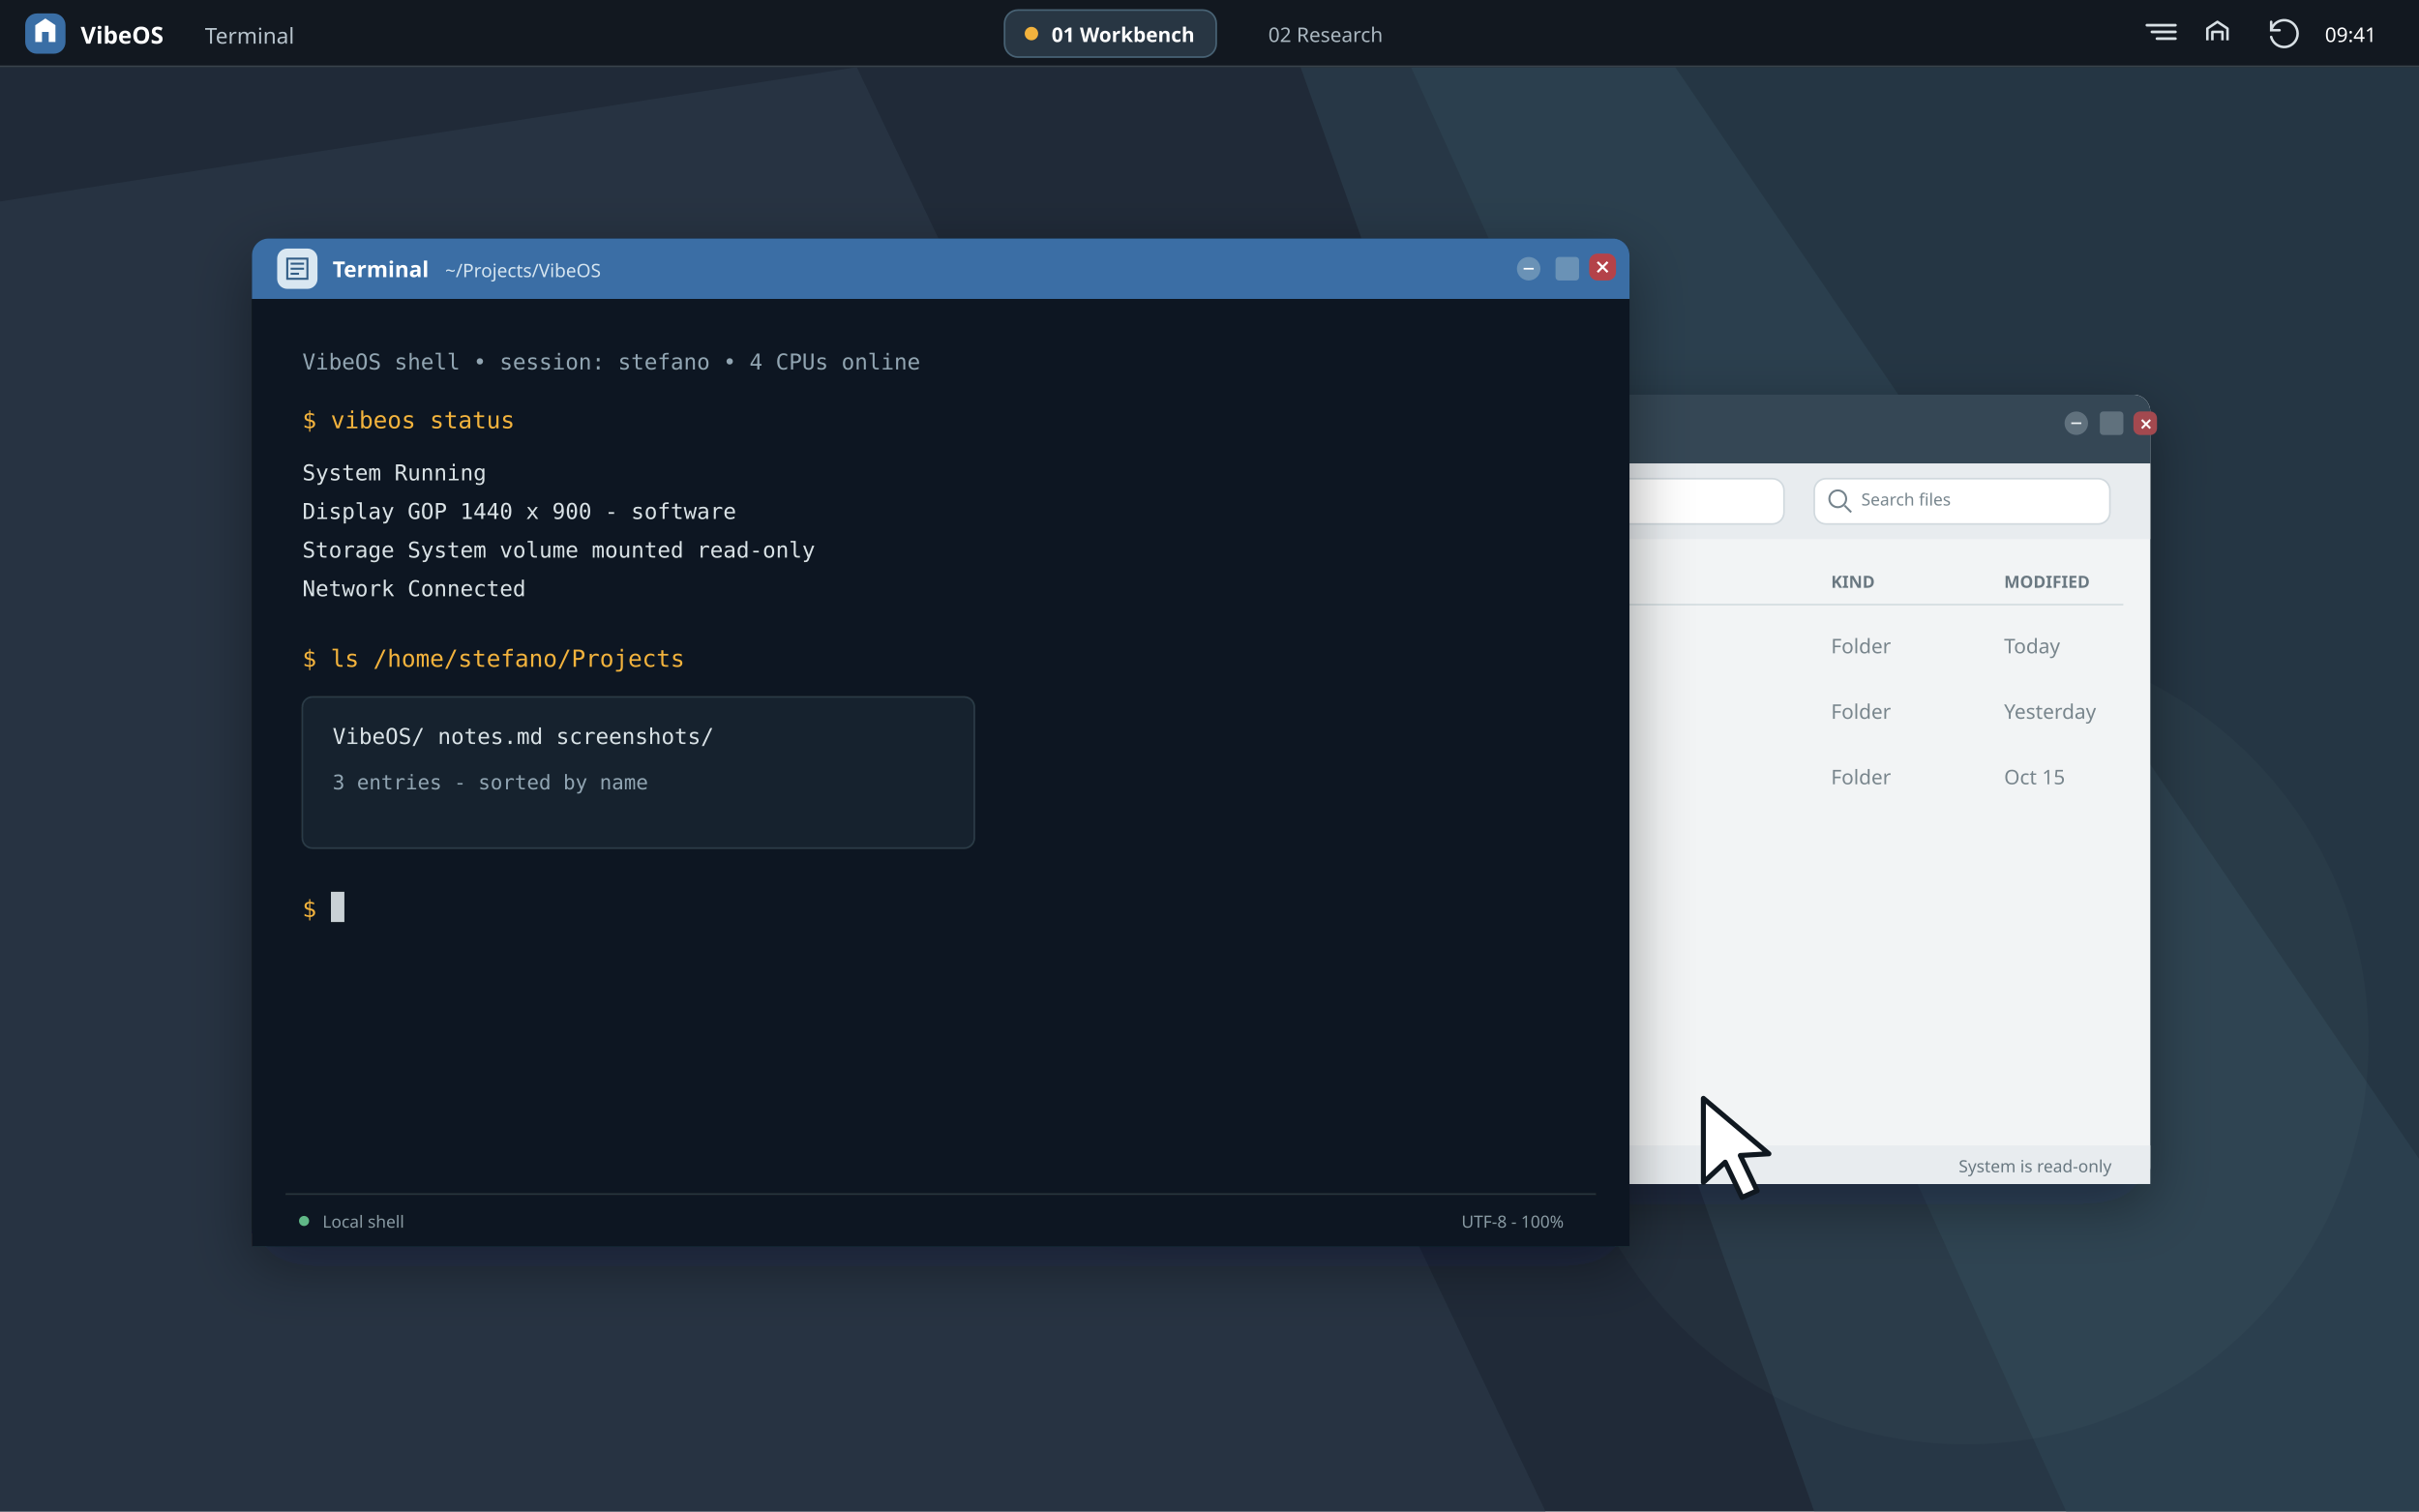
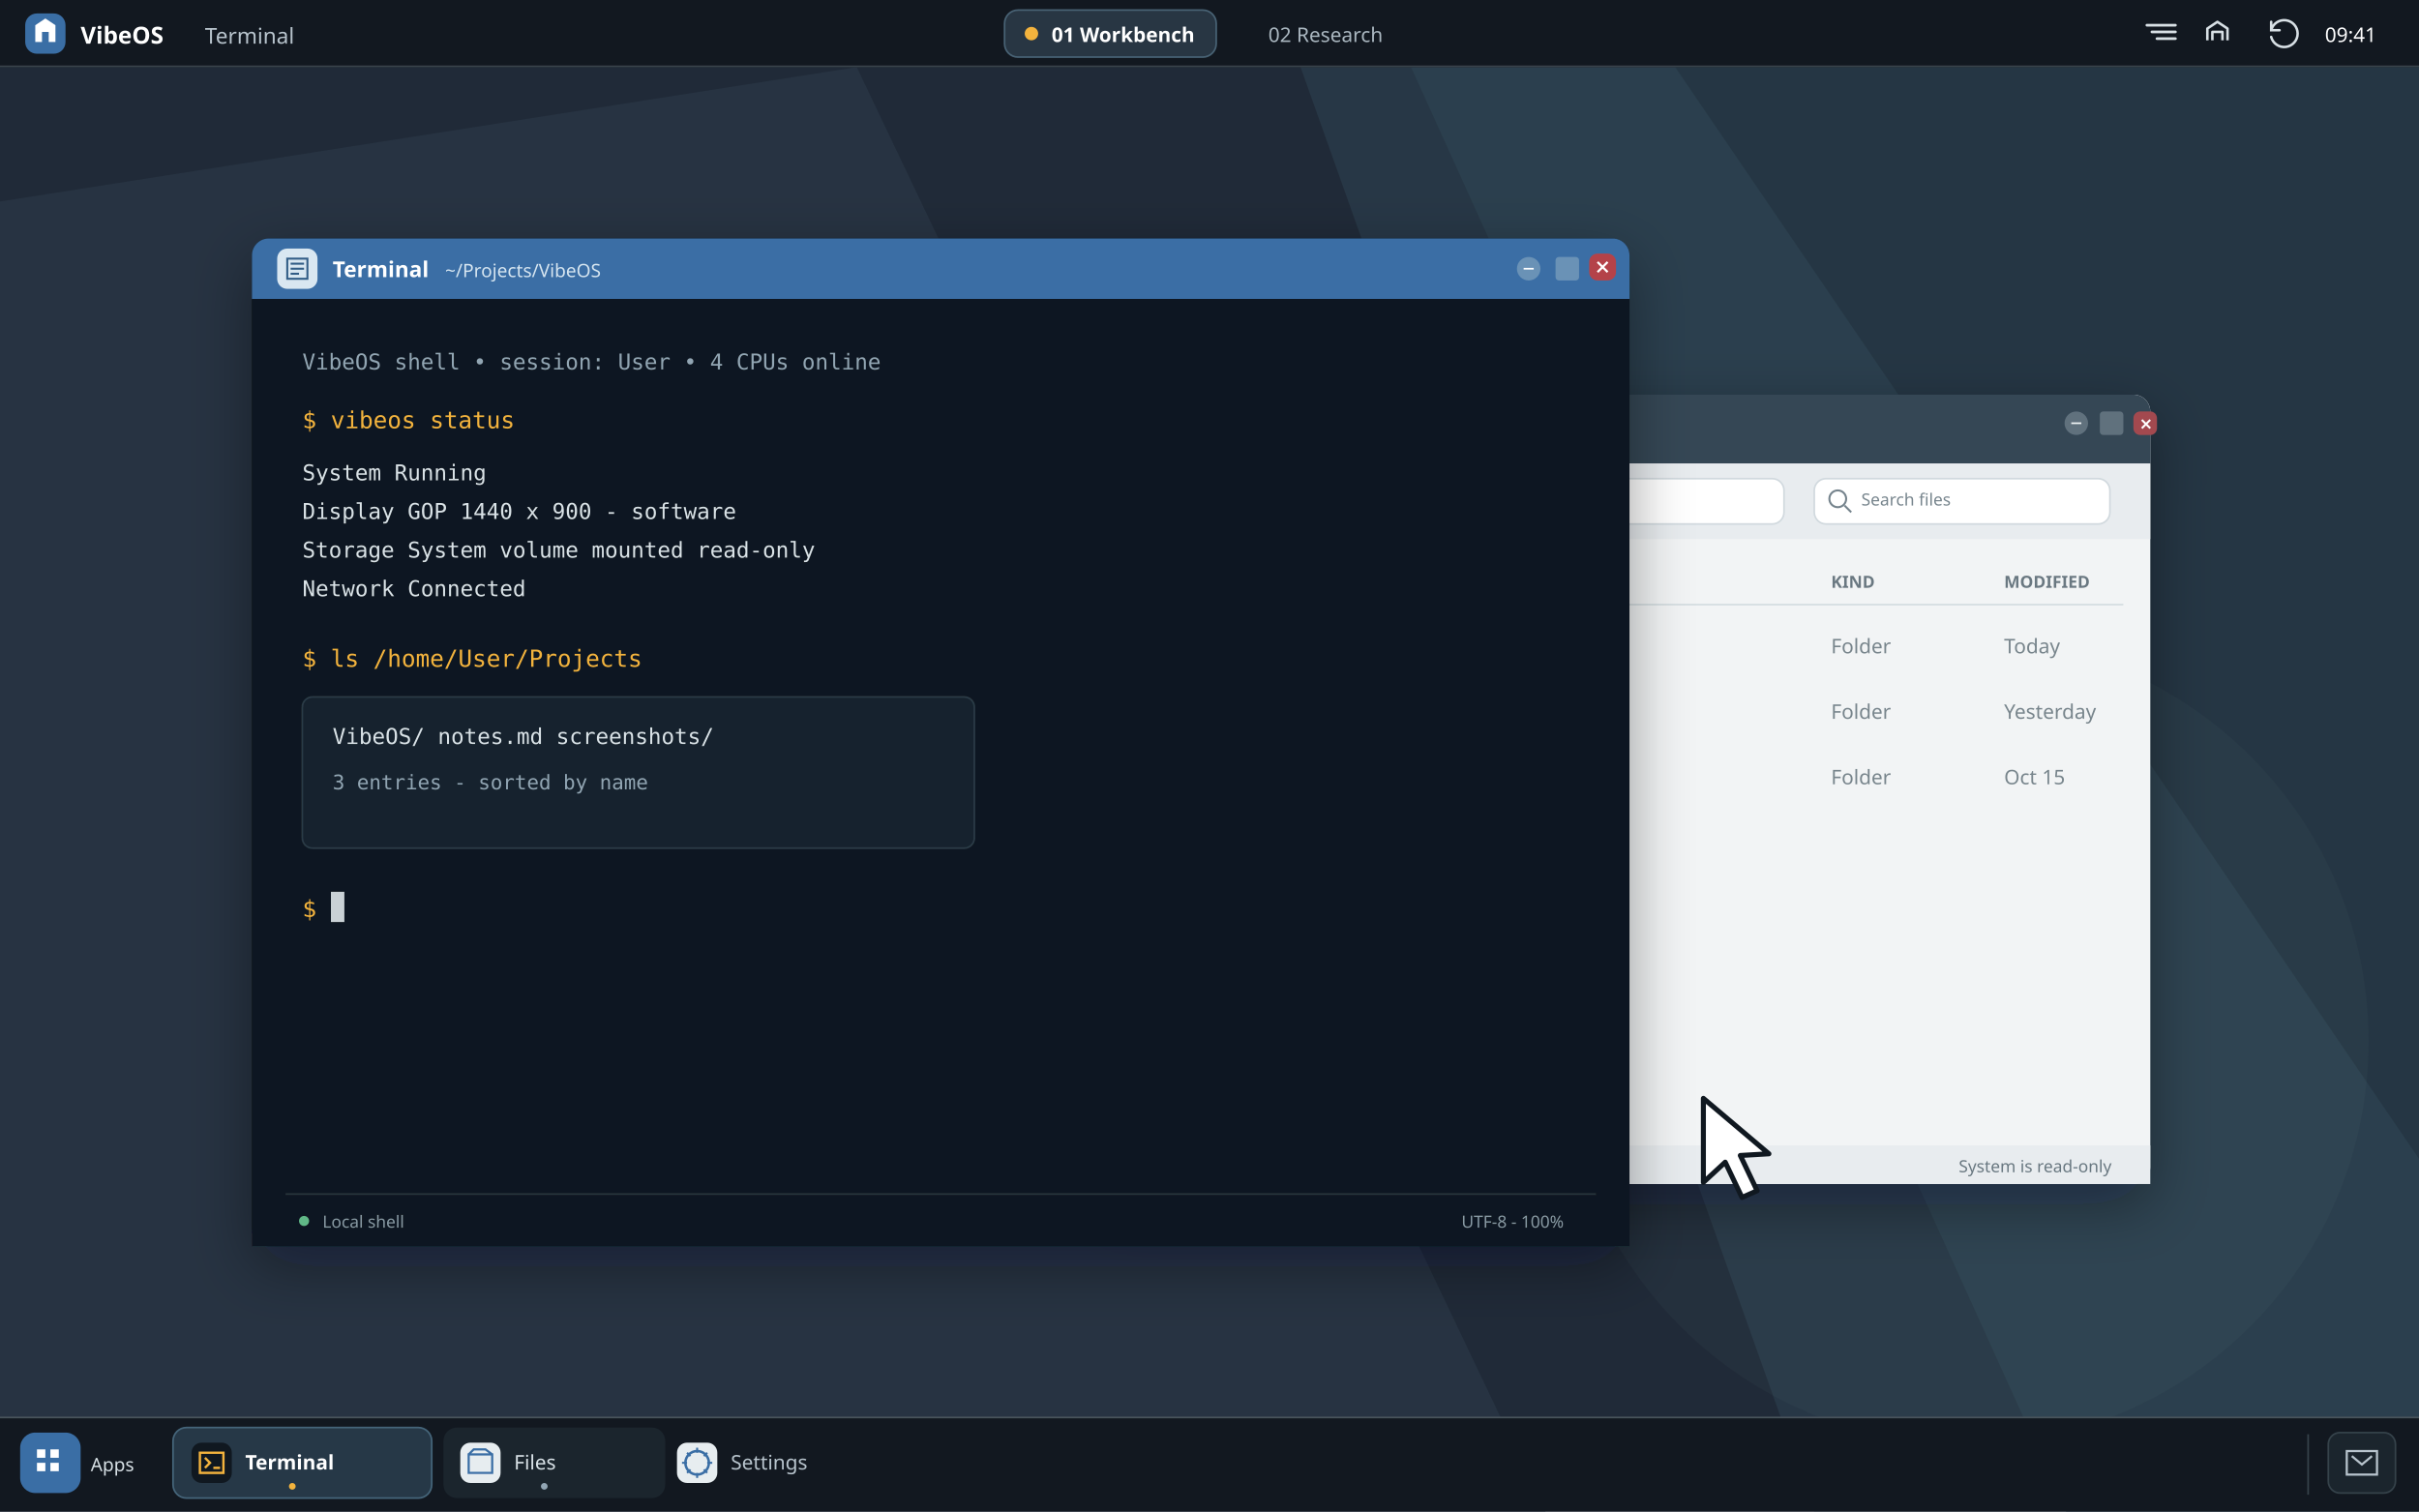
<svg xmlns="http://www.w3.org/2000/svg" width="1440" height="900" viewBox="0 0 1440 900" role="img" aria-labelledby="title desc">
  <defs>
    <filter id="shadow" x="-20%" y="-20%" width="140%" height="150%">
      <feDropShadow dx="0" dy="12" stdDeviation="18" flood-color="#071018" flood-opacity=".38" />
    </filter>
  </defs>
  <rect width="1440" height="900" fill="#202A38" />
  <path d="M0 120 510 40 920 900H0Z" fill="#2B3948" opacity=".64" />
  <path d="M840 40 1440 0v900h-210Z" fill="#273B49" opacity=".70" />
  <path d="M1080 900 760 0h210l470 690v210Z" fill="#365260" opacity=".33" />
  <circle cx="1170" cy="620" r="240" fill="#6F8C89" opacity=".055" />
  <g font-family="IBM Plex Sans, Noto Sans, sans-serif">
    <rect width="1440" height="40" fill="#121820" />
    <path d="M0 39.5H1440" stroke="#39434B" />
    <rect x="15" y="8" width="24" height="24" rx="7" fill="#3A6EA5" />
    <path d="M21 25V15l6-4 6 4v10h-4v-6h-4v6Z" fill="#FFF" />
    <text x="48" y="26" fill="#FFF" font-size="14" font-weight="600">VibeOS</text>
    <text x="122" y="26" fill="#B8C4CD" font-size="13">Terminal</text>
    <rect x="598" y="6" width="126" height="28" rx="8" fill="#283643" stroke="#486274" />
    <circle cx="614" cy="20" r="4" fill="#F3B33D" />
    <text x="626" y="25" fill="#FFF" font-size="12" font-weight="600">01 Workbench</text>
    <text x="755" y="25" fill="#AAB7C0" font-size="12">02 Research</text>
    <path d="M1278 15h17m-14 4h14m-11 4h11" stroke="#D8E0E5" stroke-width="1.6" stroke-linecap="round" />
    <path d="M1314 24v-7l6-4 6 4v7m-9 0v-5h6v5" fill="none" stroke="#D8E0E5" stroke-width="1.5" stroke-linejoin="round" />
    <path d="M1352 18a8 8 0 1 1 0 4m0-9v5h5" fill="none" stroke="#D8E0E5" stroke-width="1.5" stroke-linecap="round" />
    <text x="1384" y="25" fill="#FFF" font-size="12">09:41</text>
  </g>
  <g filter="url(#shadow)" font-family="IBM Plex Sans, Noto Sans, sans-serif">
    <rect x="660" y="235" width="620" height="470" rx="10" fill="#F2F4F5" />
    <path d="M670 235h600a10 10 0 0 1 10 10v31H660v-31a10 10 0 0 1 10-10Z" fill="#344655" />
    <rect x="674" y="244" width="20" height="20" rx="5" fill="#D8E4EB" />
    <path d="M679 250h10v9h-10zM681 248h6" fill="none" stroke="#344655" stroke-width="1.4" />
    <text x="704" y="260" fill="#E9EFF3" font-size="13" font-weight="600">Files</text>
    <circle cx="1236" cy="252" r="7" fill="#60717D" />
    <path d="M1233 252h6" stroke="#EFF3F5" />
    <rect x="1250" y="245" width="14" height="14" rx="2" fill="#60717D" />
    <rect x="1270" y="245" width="14" height="14" rx="4" fill="#A34A50" />
    <path d="m1275 250 5 5m0-5-5 5" stroke="#FFF" stroke-width="1.2" />
    <rect x="660" y="276" width="620" height="45" fill="#E8ECEF" />
    <path d="M684 298h12m-5-5-5 5 5 5m18-5h12" fill="none" stroke="#61727E" stroke-width="1.5" stroke-linecap="round" stroke-linejoin="round" />
    <rect x="742" y="285" width="320" height="27" rx="7" fill="#FFF" stroke="#D1D9DE" />
    <text x="755" y="303" fill="#44515A" font-size="11">Home  /  Projects  /  VibeOS</text>
    <rect x="1080" y="285" width="176" height="27" rx="7" fill="#FFF" stroke="#D1D9DE" />
    <circle cx="1094" cy="297" r="5" fill="none" stroke="#74838C" stroke-width="1.2" />
    <path d="m1098 301 4 4" stroke="#74838C" stroke-width="1.2" />
    <text x="1108" y="301" fill="#77858D" font-size="10">Search files</text>
    <rect x="660" y="321" width="174" height="384" fill="#E9EDF0" />
    <text x="680" y="350" fill="#53616A" font-size="10" font-weight="700" letter-spacing="1">PLACES</text>
    <rect x="671" y="361" width="152" height="30" rx="6" fill="#D7E5EE" />
    <path d="M683 371h13v10h-13zM683 371l3-3h5l2 3" fill="none" stroke="#3A6EA5" stroke-width="1.2" />
    <text x="704" y="381" fill="#1C3850" font-size="12" font-weight="600">Home</text>
    <path d="M684 405h12v10h-12z" fill="none" stroke="#75838B" stroke-width="1.2" />
    <text x="704" y="414" fill="#46535B" font-size="12">Documents</text>
    <path d="M684 437h12v10h-12z" fill="none" stroke="#75838B" stroke-width="1.2" />
    <text x="704" y="446" fill="#46535B" font-size="12">Downloads</text>
    <text x="680" y="518" fill="#53616A" font-size="10" font-weight="700" letter-spacing="1">DEVICES</text>
    <rect x="684" y="533" width="13" height="10" rx="2" fill="none" stroke="#75838B" stroke-width="1.2" />
    <text x="704" y="543" fill="#46535B" font-size="12">System (read-only)</text>
    <circle cx="816" cy="539" r="3" fill="#D49B2A" />
    <path d="M834 321v384" stroke="#D6DDE1" />
    <text x="858" y="350" fill="#6A7881" font-size="10" font-weight="700">NAME</text>
    <text x="1090" y="350" fill="#6A7881" font-size="10" font-weight="700">KIND</text>
    <text x="1193" y="350" fill="#6A7881" font-size="10" font-weight="700">MODIFIED</text>
    <path d="M850 360h414" stroke="#D5DCE0" />
    <path d="M860 372h15v13h-15zM860 372l4-4h6l5 4" fill="#D6A742" />
    <text x="887" y="389" fill="#42505A" font-size="12">Documents</text>
    <text x="1090" y="389" fill="#78858C" font-size="12">Folder</text>
    <text x="1193" y="389" fill="#78858C" font-size="12">Today</text>
    <path d="M860 411h15v13h-15zM860 411l4-4h6l5 4" fill="#D6A742" />
    <text x="887" y="428" fill="#42505A" font-size="12">Downloads</text>
    <text x="1090" y="428" fill="#78858C" font-size="12">Folder</text>
    <text x="1193" y="428" fill="#78858C" font-size="12">Yesterday</text>
    <path d="M860 450h15v13h-15zM860 450l4-4h6l5 4" fill="#D6A742" />
    <text x="887" y="467" fill="#42505A" font-size="12">Pictures</text>
    <text x="1090" y="467" fill="#78858C" font-size="12">Folder</text>
    <text x="1193" y="467" fill="#78858C" font-size="12">Oct 15</text>
    <rect x="660" y="682" width="620" height="23" fill="#E8ECEF" />
    <text x="680" y="698" fill="#687780" font-size="10">3 items</text>
    <text x="1166" y="698" fill="#687780" font-size="10">System is read-only</text>
  </g>
  <g filter="url(#shadow)" font-family="IBM Plex Sans, Noto Sans, sans-serif">
    <rect x="150" y="142" width="820" height="600" rx="10" fill="#101820" />
    <path d="M160 142h800a10 10 0 0 1 10 10v26H150v-26a10 10 0 0 1 10-10Z" fill="#3A6EA5" />
    <rect x="165" y="148" width="24" height="24" rx="6" fill="#D9E7F1" />
    <path d="M171 154h12v12h-12zM173 157h8m-8 3h8m-8 3h5" fill="none" stroke="#315D86" stroke-width="1.2" />
    <text x="198" y="165" fill="#FFF" font-size="13" font-weight="600">Terminal</text>
    <text x="265" y="165" fill="#D6E5F0" font-size="11">~/Projects/VibeOS</text>
    <circle cx="910" cy="160" r="7" fill="#6B92B6" />
    <path d="M907 160h6" stroke="#FFF" />
    <rect x="926" y="153" width="14" height="14" rx="2" fill="#6B92B6" />
    <rect x="946" y="151" width="16" height="16" rx="5" fill="#B4434A" />
    <path d="m951 156 6 6m0-6-6 6" stroke="#FFF" stroke-width="1.3" />
    <rect x="150" y="178" width="820" height="564" fill="#101820" />
-     <text x="180" y="220" fill="#91A5B3" font-family="IBM Plex Mono, monospace" font-size="13">VibeOS shell  •  session: stefano  •  4 CPUs online</text>
+     <text x="180" y="220" fill="#91A5B3" font-family="IBM Plex Mono, monospace" font-size="13">VibeOS shell  •  session: User  •  4 CPUs online</text>
    <text x="180" y="255" fill="#F3B33D" font-family="IBM Plex Mono, monospace" font-size="14">$ vibeos status</text>
    <text x="180" y="286" fill="#D9E2E7" font-family="IBM Plex Mono, monospace" font-size="13">System       Running</text>
    <text x="180" y="309" fill="#D9E2E7" font-family="IBM Plex Mono, monospace" font-size="13">Display      GOP 1440 x 900  -  software</text>
    <text x="180" y="332" fill="#D9E2E7" font-family="IBM Plex Mono, monospace" font-size="13">Storage      System volume mounted read-only</text>
    <text x="180" y="355" fill="#D9E2E7" font-family="IBM Plex Mono, monospace" font-size="13">Network      Connected</text>
-     <text x="180" y="397" fill="#F3B33D" font-family="IBM Plex Mono, monospace" font-size="14">$ ls /home/stefano/Projects</text>
+     <text x="180" y="397" fill="#F3B33D" font-family="IBM Plex Mono, monospace" font-size="14">$ ls /home/User/Projects</text>
    <rect x="180" y="415" width="400" height="90" rx="6" fill="#17232D" stroke="#2B3B47" />
    <text x="198" y="443" fill="#D9E2E7" font-family="IBM Plex Mono, monospace" font-size="13">VibeOS/  notes.md  screenshots/</text>
    <text x="198" y="470" fill="#91A5B3" font-family="IBM Plex Mono, monospace" font-size="12">3 entries  -  sorted by name</text>
    <text x="180" y="546" fill="#F3B33D" font-family="IBM Plex Mono, monospace" font-size="14">$</text>
    <rect x="197" y="531" width="8" height="18" fill="#DDE6EA" opacity=".9" />
    <path d="M170 711h780" stroke="#27343D" />
    <circle cx="181" cy="727" r="3" fill="#60B887" />
    <text x="192" y="731" fill="#8799A4" font-size="10">Local shell</text>
    <text x="870" y="731" fill="#8799A4" font-size="10">UTF-8  -  100%</text>
  </g>
  <path d="M1014 654 1014 704 1027 692 1037 713 1046 709 1036 688 1053 687Z" fill="#FFF" stroke="#101820" stroke-width="3" stroke-linejoin="round" />
+   <g id="taskbar" font-family="IBM Plex Sans, Noto Sans, sans-serif">
+     <rect y="844" width="1440" height="56" fill="#121820" />
+     <path d="M0 844H1440" stroke="#48535B" />
+     <rect x="12" y="853" width="36" height="36" rx="9" fill="#3A6EA5" />
+     <path d="M22 863h5v5h-5zm8 0h5v5h-5zm-8 8h5v5h-5zm8 0h5v5h-5z" fill="#FFF" />
+     <text x="54" y="876" fill="#D9E2E7" font-size="11">Apps</text>
+     <rect x="103" y="850" width="154" height="42" rx="8" fill="#263847" stroke="#45657A" />
+     <rect x="114" y="859" width="24" height="24" rx="6" fill="#101820" />
+     <path d="M119 865h14v12h-14zm3 3 3 3-3 3m5 0h4" fill="none" stroke="#F3B33D" stroke-width="1.4" />
+     <text x="146" y="875" fill="#FFF" font-size="12" font-weight="600">Terminal</text>
+     <circle cx="174" cy="885" r="2" fill="#F3B33D" />
+     <rect x="264" y="850" width="132" height="42" rx="8" fill="#1B252D" />
+     <rect x="274" y="859" width="24" height="24" rx="6" fill="#E7EDF0" />
+     <path d="M279 866h14v11h-14zm0 0 3-3h7l4 3" fill="none" stroke="#3A6EA5" stroke-width="1.3" />
+     <text x="306" y="875" fill="#D9E2E7" font-size="12">Files</text>
+     <circle cx="324" cy="885" r="2" fill="#91A5B3" />
+     <rect x="403" y="859" width="24" height="24" rx="6" fill="#E7EDF0" />
+     <circle cx="415" cy="871" r="7" fill="none" stroke="#3A6EA5" stroke-width="1.5" />
+     <path d="M415 862v3m0 12v3m-9-9h3m12 0h3m-15-6 2 2m8 8 2 2m0-12-2 2m-8 8-2 2" stroke="#3A6EA5" stroke-width="1.2" />
+     <text x="435" y="875" fill="#B8C4CD" font-size="12">Settings</text>
+     <path d="M1374 854v36" stroke="#35424A" />
+     <rect x="1386" y="853" width="40" height="36" rx="7" fill="#1B252D" stroke="#35424A" />
+     <path d="M1397 864h18v14h-18zm3 3 6 5 6-5" fill="none" stroke="#B8C4CD" stroke-width="1.3" />
+   </g>
</svg>
